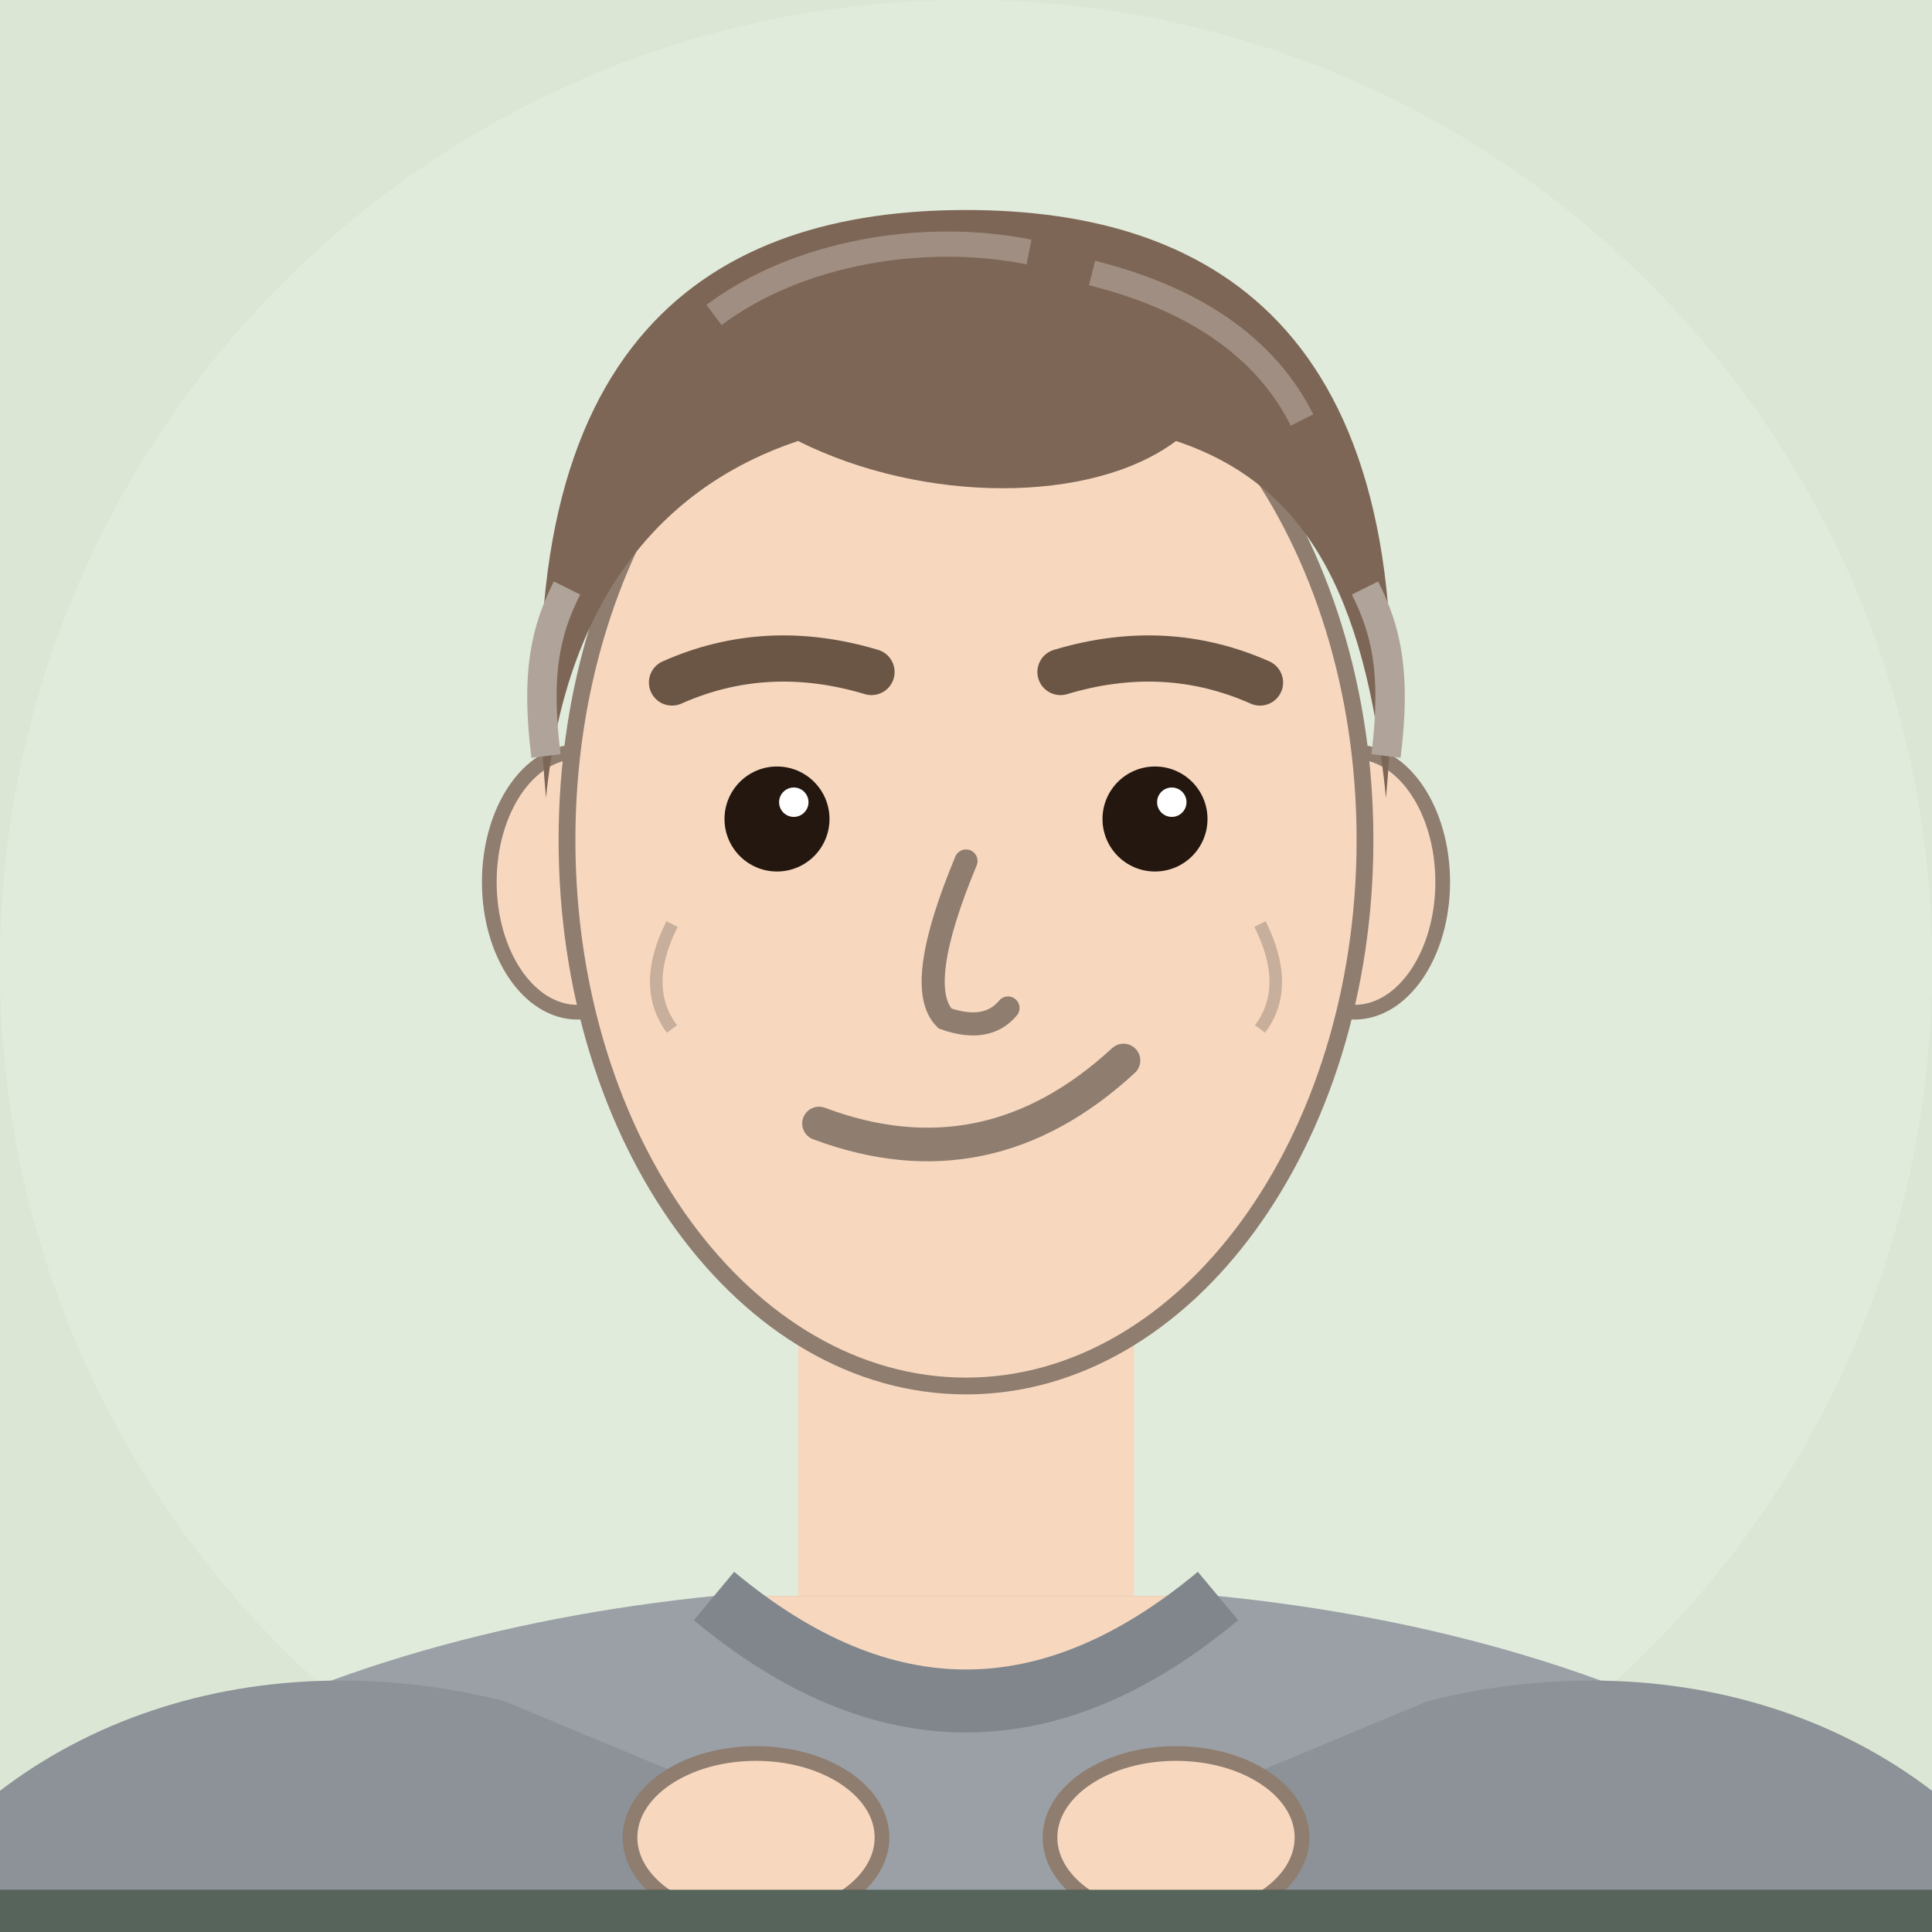
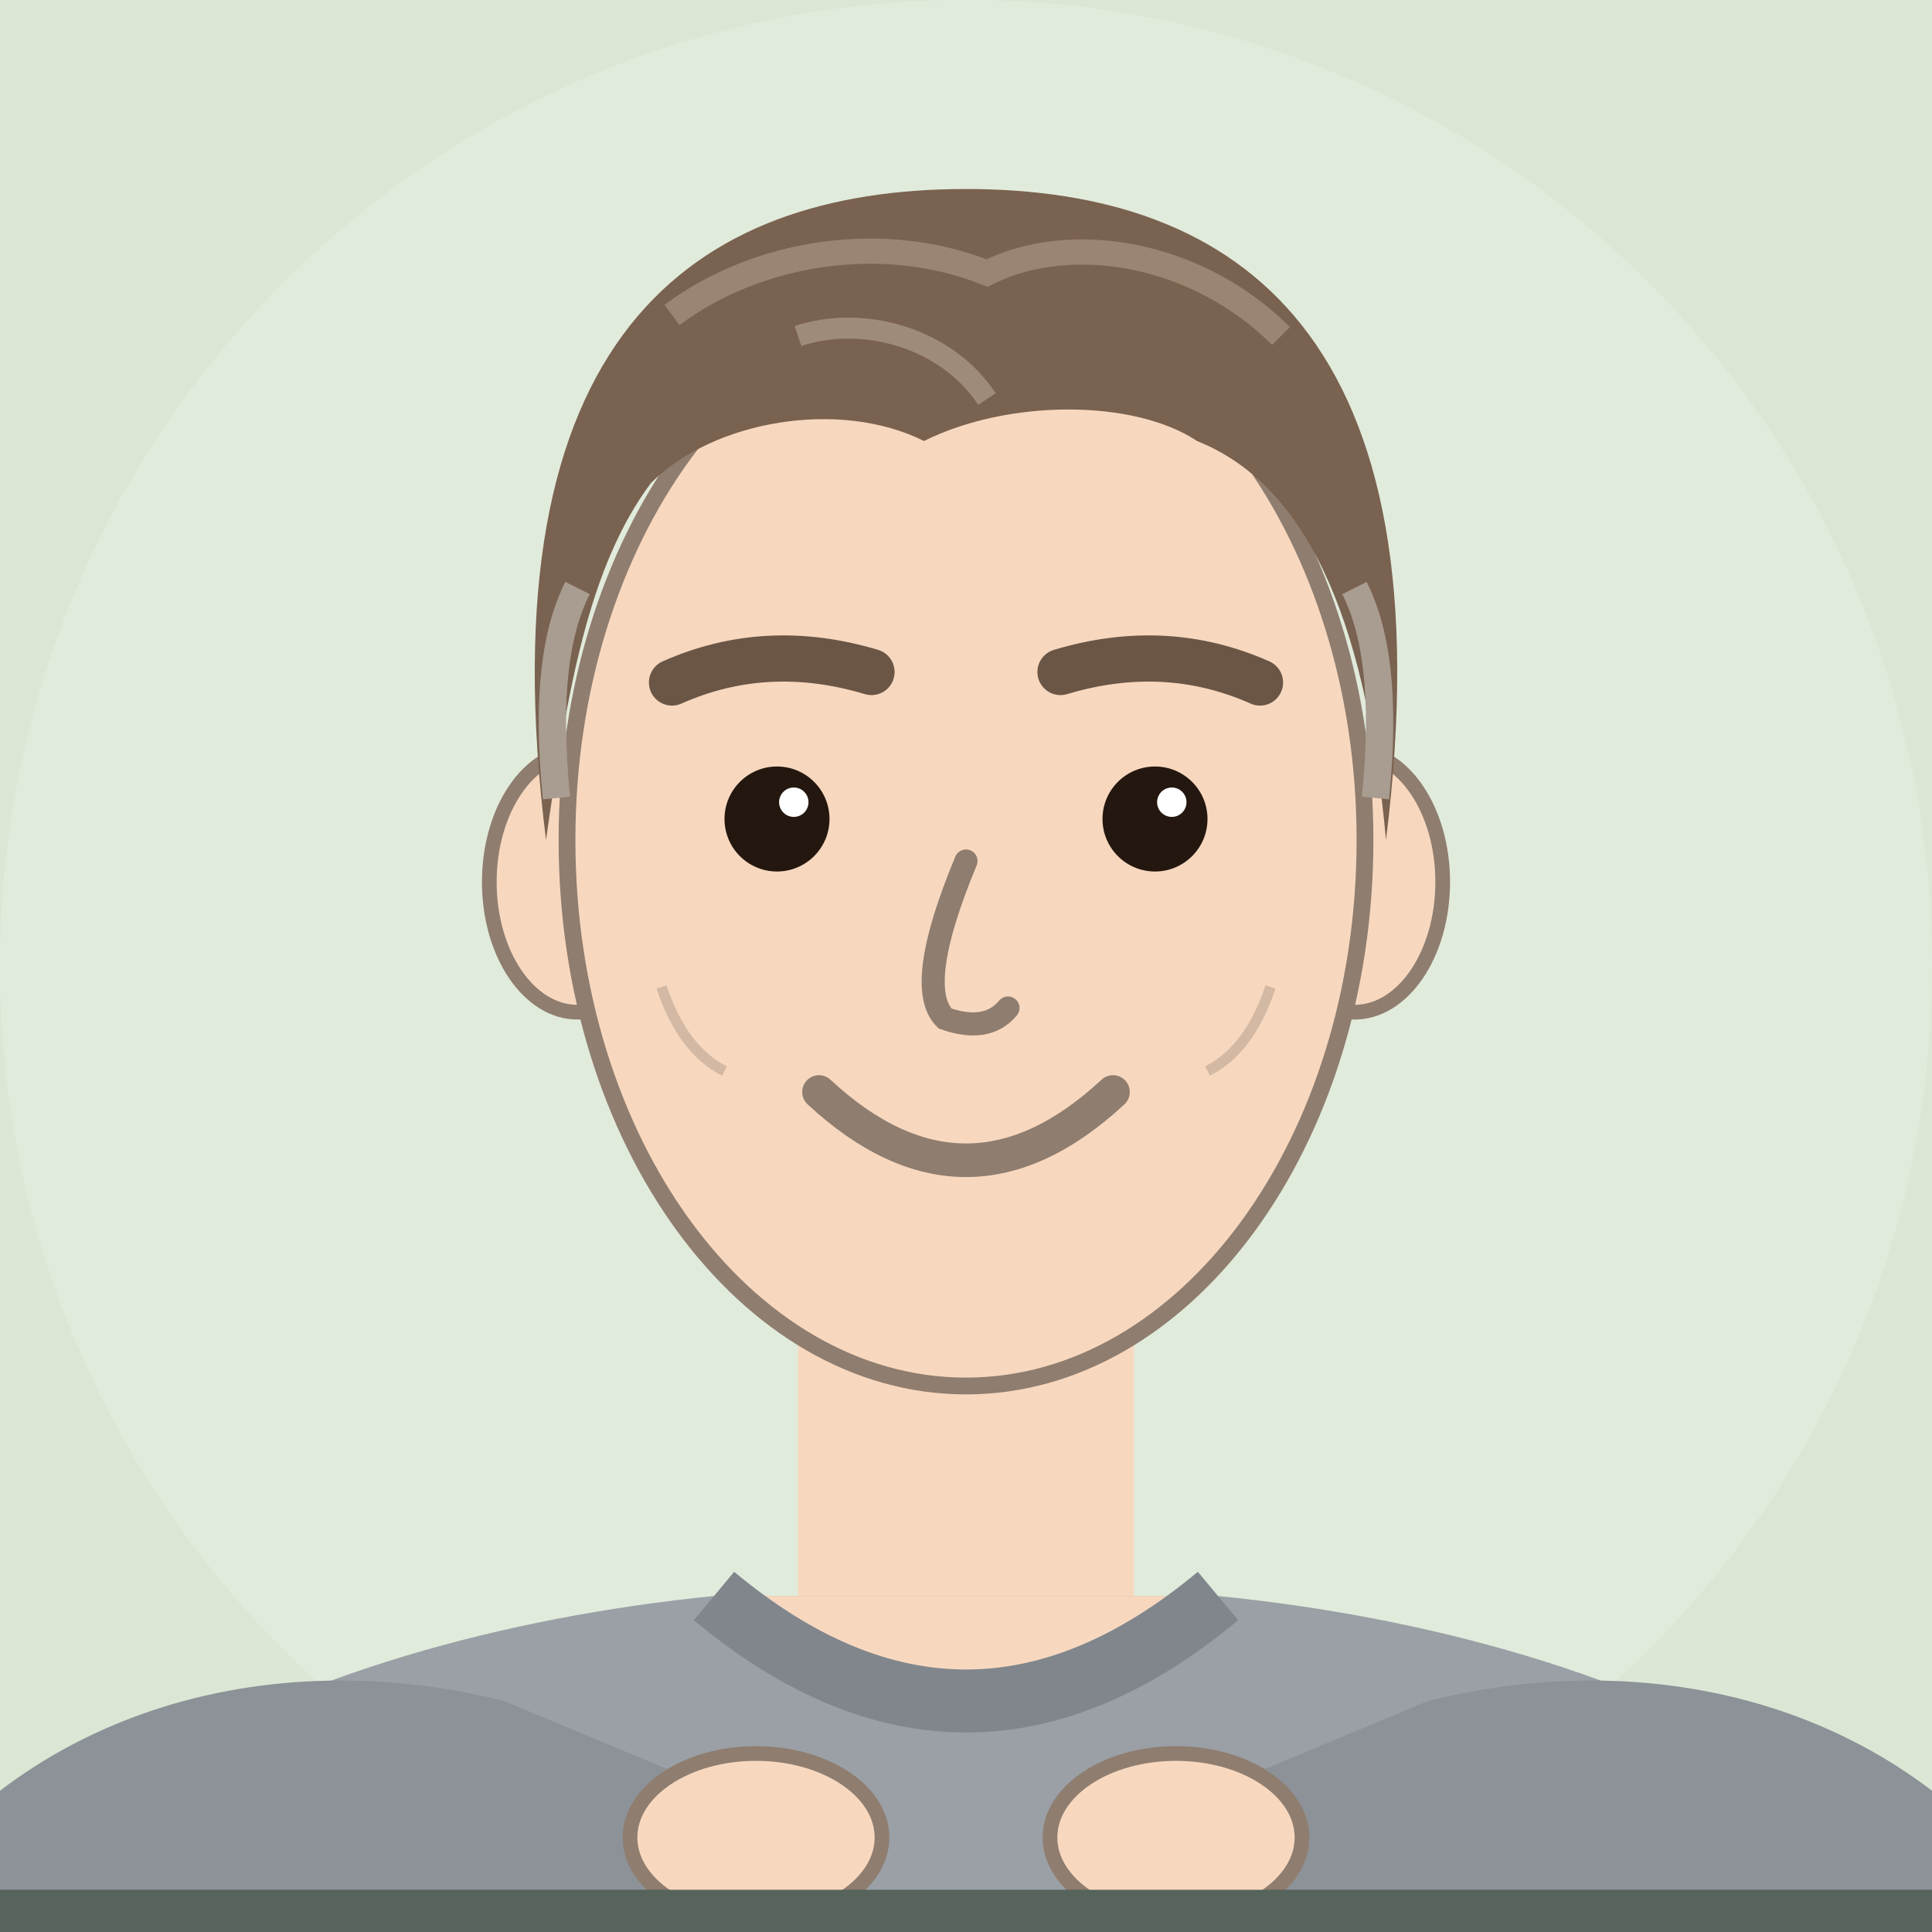
<svg xmlns="http://www.w3.org/2000/svg" viewBox="14 14 92 92" role="img" aria-label="Avatar">
  <rect width="120" height="120" rx="14" fill="#dbe7d4" />
  <circle cx="60" cy="60" r="46" fill="#ffffff" opacity=".16" />
  <path d="M52,68 L52,92 Q60,97 68,92 L68,68Z" fill="#f7d8bf" />
  <path d="M52,74 Q60,80 68,74 L68,70 L52,70Z" fill="#8f7d6f" opacity=".18" />
  <path d="M6,120 C8,101 28,92 48,90 L72,90 C92,92 112,101 114,120Z" fill="#9aa0a6" />
  <path d="M48,90 Q60,100 72,90" fill="#f7d8bf" stroke="#80868c" stroke-width="3" />
  <path d="M24,112 C30,108 36,106 40,105 M96,112 C90,108 84,106 80,105" fill="none" stroke="#80868c" stroke-width=".8" opacity=".6" />
  <ellipse cx="41.5" cy="56" rx="4.2" ry="6.2" fill="#f7d8bf" stroke="#8f7d6f" stroke-width=".7" />
  <ellipse cx="78.5" cy="56" rx="4.2" ry="6.2" fill="#f7d8bf" stroke="#8f7d6f" stroke-width=".7" />
  <ellipse cx="60" cy="54" rx="19" ry="26" fill="#f7d8bf" stroke="#8f7d6f" stroke-width=".8" />
-   <path d="M46,58 q-1.5,3 0,5 M74,58 q1.5,3 0,5" fill="none" stroke="#8f7d6f" stroke-width=".6" opacity=".45" />
+   <path d="M45.5,61 q1,3 3,4 M74.5,61 q-1,3 -3,4" fill="none" stroke="#8f7d6f" stroke-width=".5" opacity=".35" />
  <path d="M60,55 Q57.5,61 59,62.5 Q61,63.2 62,62" fill="none" stroke="#8f7d6f" stroke-width="1.1" stroke-linecap="round" />
-   <path d="M53,67.5 Q61,70.5 67.5,64.5" fill="none" stroke="#8f7d6f" stroke-width="1.6" stroke-linecap="round" />
+   <path d="M53,66 Q60,72.5 67,66" fill="none" stroke="#8f7d6f" stroke-width="1.6" stroke-linecap="round" />
  <circle cx="51" cy="53" r="2.5" fill="#24170f" />
  <circle cx="69" cy="53" r="2.5" fill="#24170f" />
  <circle cx="51.8" cy="52.2" r=".7" fill="#fff" />
  <circle cx="69.8" cy="52.2" r=".7" fill="#fff" />
  <path d="M46,46.5 Q50.5,44.5 55.5,46" fill="none" stroke="#6b5646" stroke-width="2.2" stroke-linecap="round" />
  <path d="M64.5,46 Q69.5,44.5 74,46.5" fill="none" stroke="#6b5646" stroke-width="2.2" stroke-linecap="round" />
-   <path d="M40,52 C38,30 48,24 60,24 C72,24 82,30 80,52 C79,42 76,37 70,35 C66,38 58,38 52,35 C46,37 41,42 40,52Z" fill="#7d6655" />
-   <path d="M48,29 C52,26 58,25 63,26 M66,27 C70,28 74,30 76,34" fill="none" stroke="#a8998c" stroke-width="1.2" opacity=".8" />
-   <path d="M40,50 C39.5,46 40,44 41,42 M80,50 C80.5,46 80,44 79,42" fill="none" stroke="#b0a49a" stroke-width="1.4" />
+   <path d="M40,54 C37,30 47,23 60,23 C73,23 83,30 80,54 C79,43 76,37 71,35 C68,33 62,33 58,35 C54,33 48,34 45,37 C42,41 41,47 40,54Z" fill="#7a6250" />
+   <path d="M46,29 C50,26 56,25 61,27 C65,25 71,26 75,30" fill="none" stroke="#9a8572" stroke-width="1.2" />
+   <path d="M52,30 C55,29 59,30 61,33" fill="none" stroke="#a89585" stroke-width="1" opacity=".8" />
+   <path d="M40.5,52 C40,47 40.5,44 41.5,42 M79.5,52 C80,47 79.5,44 78.5,42" fill="none" stroke="#a99c90" stroke-width="1.3" />
  <path d="M8,106 C14,96 26,92 38,95 L50,100 L47,106Z" fill="#8c9298" />
  <path d="M112,106 C106,96 94,92 82,95 L70,100 L73,106Z" fill="#8c9298" />
  <ellipse cx="50" cy="101.5" rx="6" ry="4" fill="#f7d8bf" stroke="#8f7d6f" stroke-width=".7" />
  <ellipse cx="70" cy="101.5" rx="6" ry="4" fill="#f7d8bf" stroke="#8f7d6f" stroke-width=".7" />
  <rect x="0" y="104" width="120" height="16" fill="#3e4a44" />
  <rect x="0" y="104" width="120" height="2.5" fill="#56645c" />
</svg>
